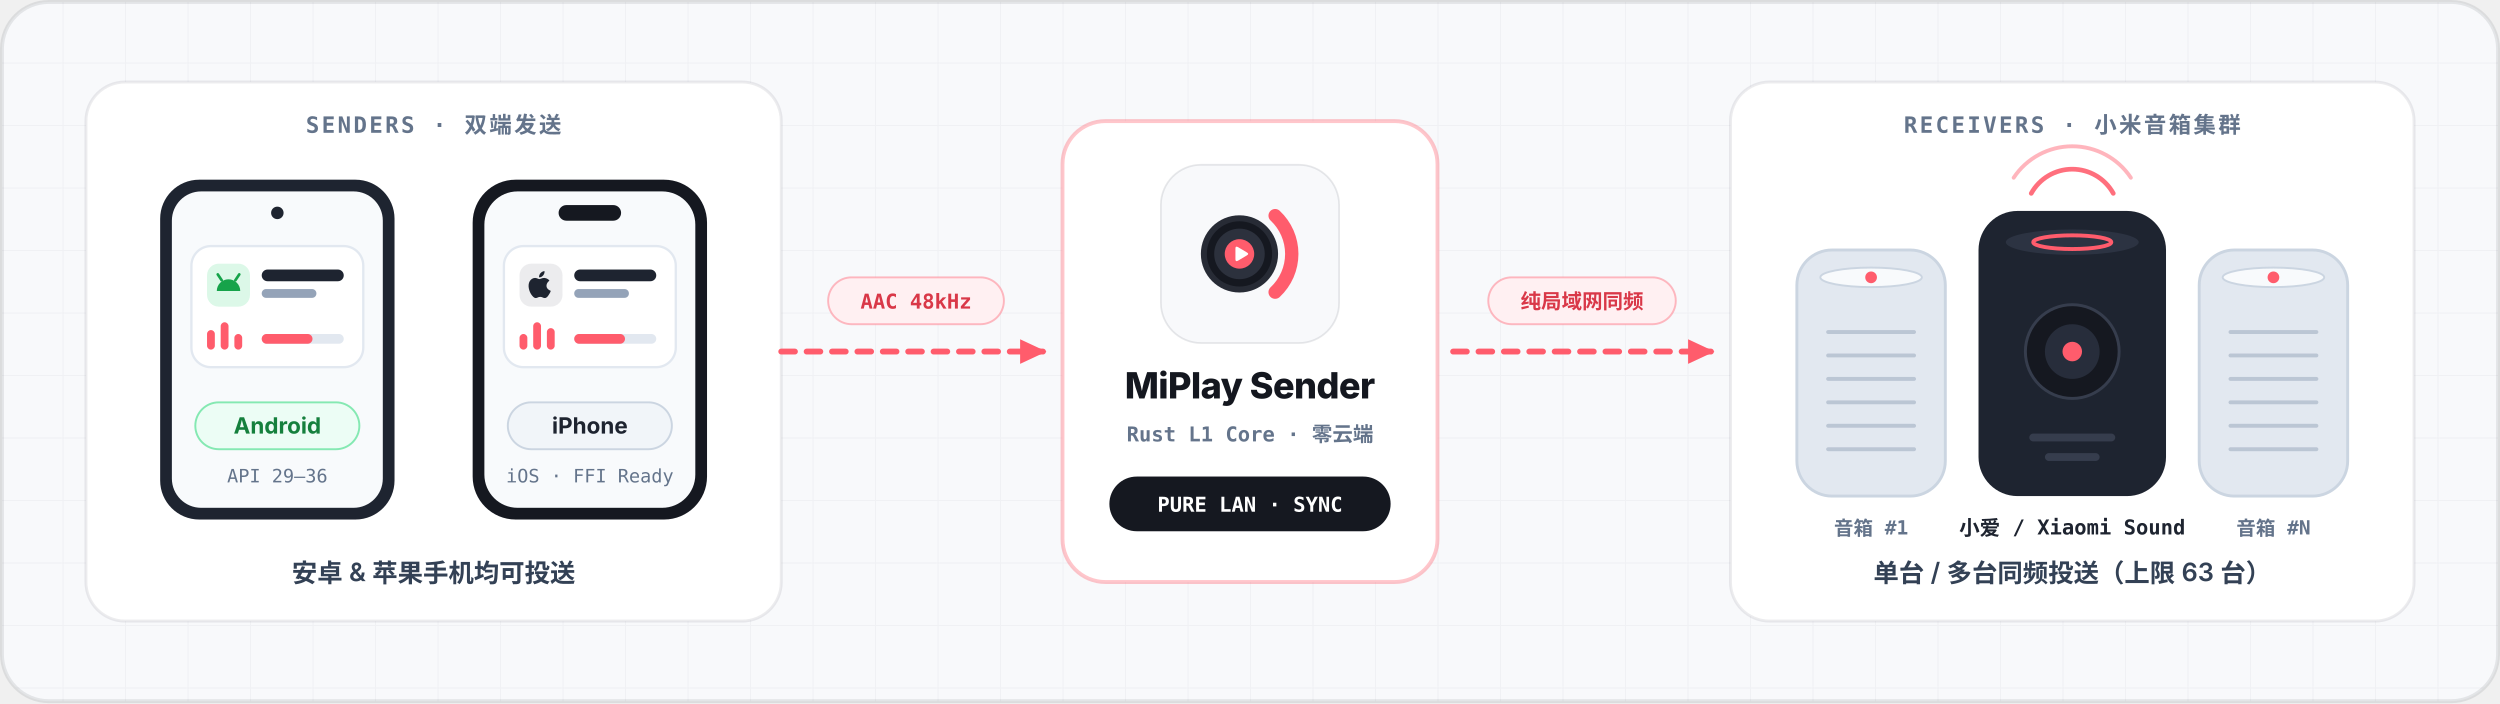
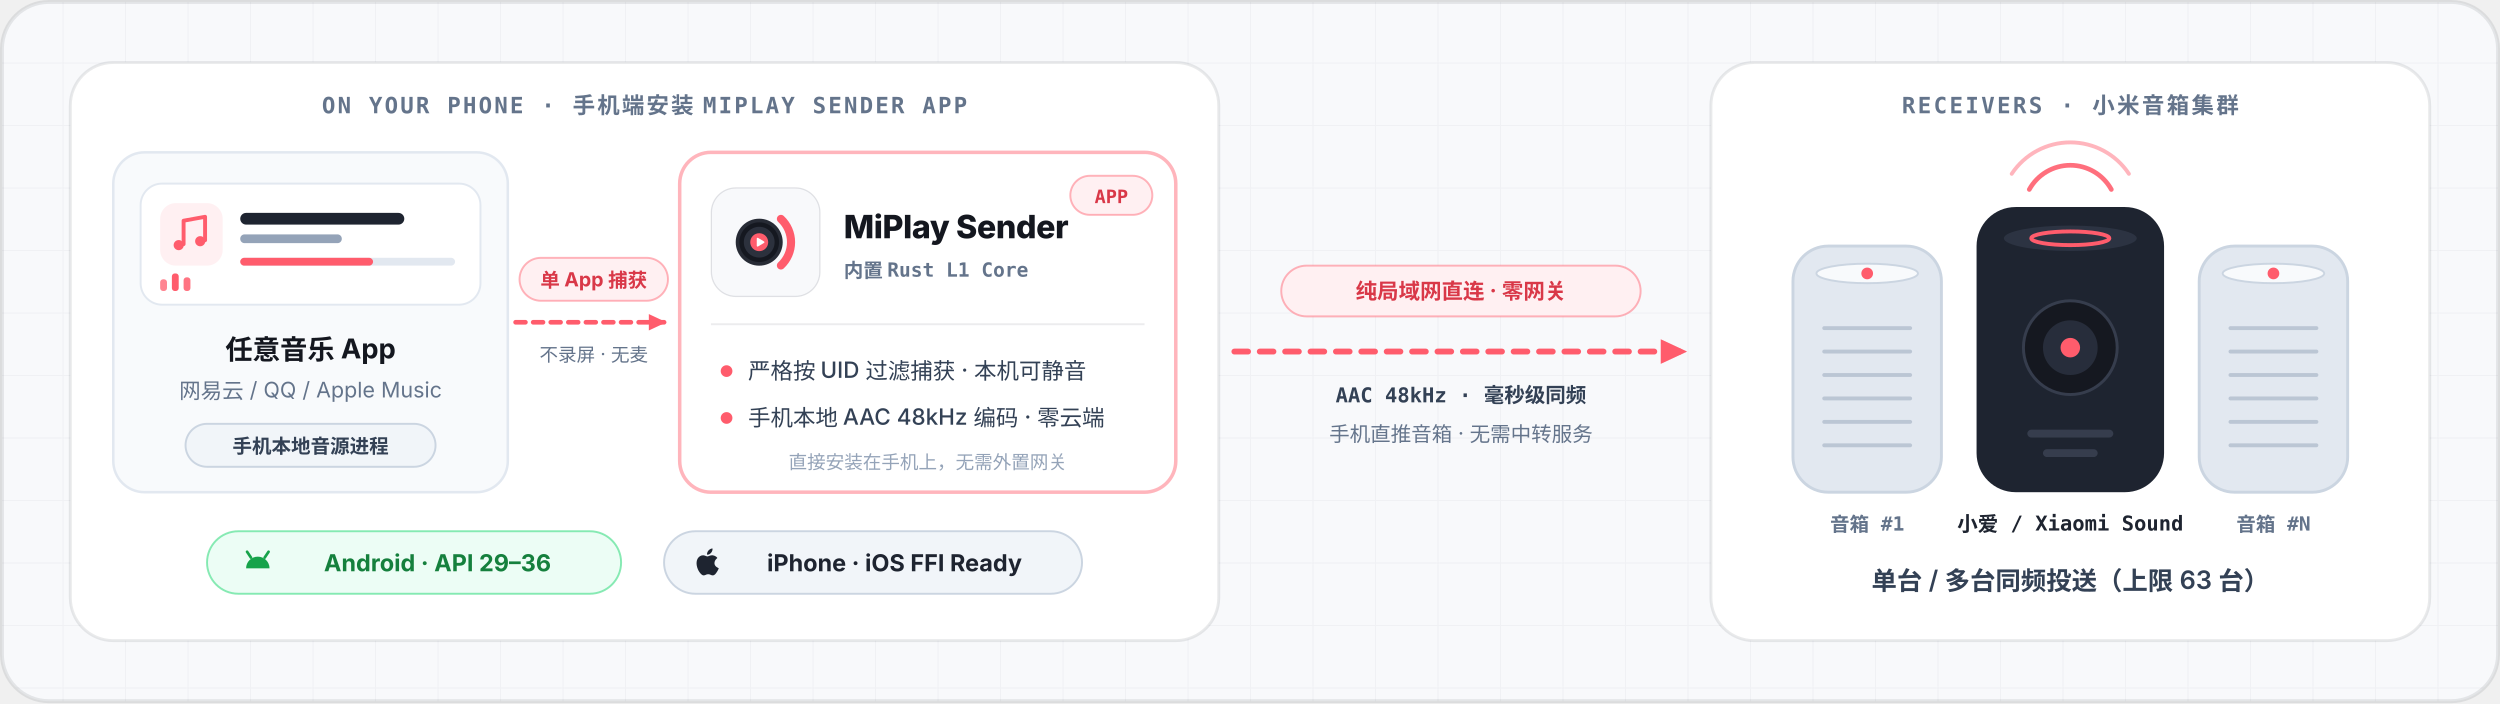
<svg xmlns="http://www.w3.org/2000/svg" viewBox="0 0 1280 360" width="1280" height="360" role="img" aria-labelledby="hb-light-title hb-light-desc">
  <defs>
    <pattern id="hb-grid-l" width="32" height="32" patternUnits="userSpaceOnUse">
      <path d="M 32 0 L 0 0 0 32" fill="none" stroke="#0F172A" stroke-opacity="0.035" stroke-width="1" />
    </pattern>
    <marker id="hb-arr-l" viewBox="0 0 10 10" refX="7.5" refY="5" markerWidth="6" markerHeight="6" orient="auto">
+       <path d="M 1 1.5 L 8.5 5 L 1 8.5 Z" fill="#FF5C6C" />
+     </marker>
+     <marker id="hb-arr-sm-l" viewBox="0 0 10 10" refX="7.5" refY="5" markerWidth="5" markerHeight="5" orient="auto">
      <path d="M 1 1.5 L 8.5 5 L 1 8.5 Z" fill="#FF5C6C" />
    </marker>
    <style>
      .sans { font-family: -apple-system, BlinkMacSystemFont, "SF Pro Display", "PingFang SC", "Hiragino Sans GB", "Segoe UI", sans-serif; }
      .mono { font-family: "SF Mono", ui-monospace, Menlo, Consolas, monospace; }
    </style>
  </defs>
  <rect x="1" y="1" width="1278" height="358" rx="24" fill="#F8F9FB" stroke="#0F172A" stroke-opacity="0.09" stroke-width="2" />
  <rect x="1" y="1" width="1278" height="358" rx="24" fill="url(#hb-grid-l)" />
-   <rect x="44" y="42" width="356" height="276" rx="20" fill="#FFFFFF" stroke="#0F172A" stroke-opacity="0.08" stroke-width="1.5" />
-   <text x="222" y="68" text-anchor="middle" class="mono" font-size="11.5" font-weight="700" fill="#64748B" letter-spacing="1.2">SENDERS · 双端发送</text>
-   <g transform="translate(82, 92)">
-     <rect x="0" y="0" width="120" height="174" rx="20" fill="#1E2430" />
-     <rect x="6" y="6" width="108" height="162" rx="15" fill="#F8FAFC" />
-     <circle cx="60" cy="17" r="3.2" fill="#1E2430" />
-     <rect x="16" y="34" width="88" height="62" rx="10" fill="#FFFFFF" stroke="#E2E8F0" stroke-width="1.2" />
-     <rect x="24" y="43" width="22" height="22" rx="6" fill="#3DDC84" fill-opacity="0.18" />
-     <path d="M 29 57 A 6 6 0 0 1 41 57 Z" fill="#16A34A" />
-     <line x1="31.5" y1="51.5" x2="29.5" y2="48.5" stroke="#16A34A" stroke-width="1.4" stroke-linecap="round" />
-     <line x1="38.5" y1="51.5" x2="40.5" y2="48.5" stroke="#16A34A" stroke-width="1.4" stroke-linecap="round" />
-     <rect x="52" y="46" width="42" height="6" rx="3" fill="#1E2430" />
-     <rect x="52" y="56" width="28" height="4.5" rx="2.2" fill="#94A3B8" />
-     <rect x="24" y="77" width="4" height="10" rx="2" fill="#FF5C6C" />
-     <rect x="31" y="73" width="4" height="14" rx="2" fill="#FF5C6C" />
-     <rect x="38" y="79" width="4" height="8" rx="2" fill="#FF5C6C" />
-     <rect x="52" y="79" width="42" height="5" rx="2.5" fill="#E2E8F0" />
-     <rect x="52" y="79" width="26" height="5" rx="2.5" fill="#FF5C6C" />
-     <rect x="18" y="114" width="84" height="24" rx="12" fill="#ECFDF5" stroke="#3DDC84" stroke-opacity="0.6" stroke-width="1" />
-     <text x="60" y="130" text-anchor="middle" class="sans" font-size="11.5" font-weight="700" fill="#15803D">Android</text>
-     <text x="60" y="155" text-anchor="middle" class="mono" font-size="9.5" fill="#64748B">API 29–36</text>
+   <rect x="36" y="32" width="588" height="296" rx="22" fill="#FFFFFF" stroke="#0F172A" stroke-opacity="0.09" stroke-width="1.5" />
+   <text x="330" y="58" text-anchor="middle" class="mono" font-size="11.5" font-weight="700" fill="#64748B" letter-spacing="1.1">ON YOUR PHONE · 手机端安装 MIPLAY SENDER APP</text>
+   <g transform="translate(58, 78)">
+     <rect x="0" y="0" width="202" height="174" rx="16" fill="#F8FAFC" stroke="#E2E8F0" stroke-width="1.3" />
+     <rect x="14" y="16" width="174" height="62" rx="11" fill="#FFFFFF" stroke="#E2E8F0" stroke-width="1" />
+     <rect x="24" y="26" width="32" height="32" rx="8" fill="#FFF0F2" />
+     <path d="M 36 47 L 36 35 L 47 33 L 47 45" fill="none" stroke="#FF5C6C" stroke-width="2" stroke-linecap="round" stroke-linejoin="round" />
+     <circle cx="33.5" cy="47.5" r="2.6" fill="#FF5C6C" />
+     <circle cx="44.5" cy="45.5" r="2.6" fill="#FF5C6C" />
+     <rect x="65" y="31" width="84" height="6" rx="3" fill="#1E2430" />
+     <rect x="65" y="42" width="52" height="4.5" rx="2.2" fill="#94A3B8" />
+     <rect x="65" y="54" width="110" height="4" rx="2" fill="#E2E8F0" />
+     <rect x="65" y="54" width="68" height="4" rx="2" fill="#FF5C6C" />
+     <rect x="24" y="65" width="3.5" height="6" rx="1.5" fill="#FF5C6C" opacity="0.75" />
+     <rect x="30" y="62" width="3.5" height="9" rx="1.5" fill="#FF5C6C" />
+     <rect x="36" y="64" width="3.5" height="7" rx="1.5" fill="#FF5C6C" opacity="0.85" />
+     <text x="101" y="106" text-anchor="middle" class="sans" font-size="14" font-weight="700" fill="#14171F">任意音乐 App</text>
+     <text x="101" y="126" text-anchor="middle" class="sans" font-size="11" fill="#64748B">网易云 / QQ / Apple Music</text>
+     <rect x="37" y="139" width="128" height="22" rx="11" fill="#F1F5F9" stroke="#CBD5E1" stroke-width="1" />
+     <text x="101" y="154" text-anchor="middle" class="mono" font-size="10" font-weight="600" fill="#334155">手机本地音源进程</text>
  </g>
-   <g transform="translate(242, 92)">
-     <rect x="0" y="0" width="120" height="174" rx="22" fill="#151820" />
-     <rect x="6" y="6" width="108" height="162" rx="17" fill="#F8FAFC" />
-     <rect x="44" y="13" width="32" height="8" rx="4" fill="#151820" />
-     <rect x="16" y="34" width="88" height="62" rx="10" fill="#FFFFFF" stroke="#E2E8F0" stroke-width="1.2" />
-     <rect x="24" y="43" width="22" height="22" rx="6" fill="#0F172A" fill-opacity="0.08" />
-     <path d="M 37.8 54.4 C 37.8 52.7 39.2 51.8 39.3 51.7 C 38.5 50.5 37.2 50.4 36.8 50.3 C 35.7 50.2 34.7 50.9 34.2 50.9 C 33.7 50.9 32.8 50.3 32.0 50.3 C 30.8 50.3 29.8 51.0 29.2 52.0 C 28.0 54.1 28.9 57.2 30.1 58.9 C 30.7 59.7 31.4 60.6 32.3 60.6 C 33.2 60.6 33.5 60.0 34.6 60.0 C 35.7 60.0 36.0 60.6 36.9 60.6 C 37.9 60.6 38.5 59.7 39.0 58.9 C 39.7 57.9 40.0 57.0 40.0 56.9 C 39.9 56.9 37.8 56.1 37.8 54.4 Z" fill="#1E2430" />
-     <path d="M 36.1 49.0 C 36.6 48.4 36.9 47.6 36.8 46.8 C 36.1 46.8 35.2 47.3 34.7 47.9 C 34.3 48.4 33.9 49.2 34.0 50.0 C 34.8 50.1 35.6 49.6 36.1 49.0 Z" fill="#1E2430" />
-     <rect x="52" y="46" width="42" height="6" rx="3" fill="#1E2430" />
-     <rect x="52" y="56" width="28" height="4.5" rx="2.2" fill="#94A3B8" />
-     <rect x="24" y="79" width="4" height="8" rx="2" fill="#FF5C6C" />
-     <rect x="31" y="73" width="4" height="14" rx="2" fill="#FF5C6C" />
-     <rect x="38" y="76" width="4" height="11" rx="2" fill="#FF5C6C" />
-     <rect x="52" y="79" width="42" height="5" rx="2.5" fill="#E2E8F0" />
-     <rect x="52" y="79" width="26" height="5" rx="2.5" fill="#FF5C6C" />
-     <rect x="18" y="114" width="84" height="24" rx="12" fill="#F1F5F9" stroke="#CBD5E1" stroke-width="1" />
-     <text x="60" y="130" text-anchor="middle" class="sans" font-size="11.5" font-weight="700" fill="#1E2430">iPhone</text>
-     <text x="60" y="155" text-anchor="middle" class="mono" font-size="9.5" fill="#64748B">iOS · FFI Ready</text>
-   </g>
-   <text x="222" y="298" text-anchor="middle" class="sans" font-size="13" font-weight="600" fill="#334155">安卓 &amp; 苹果手机均可投送</text>
-   <path d="M 400 180 L 534 180" fill="none" stroke="#FF5C6C" stroke-width="3" stroke-dasharray="7 6" stroke-linecap="round" marker-end="url(#hb-arr-l)" />
-   <rect x="424" y="142" width="90" height="24" rx="12" fill="#FFF0F2" stroke="#FF5C6C" stroke-opacity="0.4" stroke-width="1" />
-   <text x="469" y="158" text-anchor="middle" class="mono" font-size="10.5" font-weight="700" fill="#D93848">AAC 48kHz</text>
-   <path d="M 744 180 L 876 180" fill="none" stroke="#FF5C6C" stroke-width="3" stroke-dasharray="7 6" stroke-linecap="round" marker-end="url(#hb-arr-l)" />
-   <rect x="762" y="142" width="96" height="24" rx="12" fill="#FFF0F2" stroke="#FF5C6C" stroke-opacity="0.4" stroke-width="1" />
-   <text x="810" y="158" text-anchor="middle" class="mono" font-size="10.5" font-weight="700" fill="#D93848">纯局域网同频</text>
-   <g transform="translate(544, 62)">
-     <rect x="0" y="0" width="192" height="236" rx="22" fill="#FFFFFF" stroke="#FF5C6C" stroke-opacity="0.35" stroke-width="2" />
-     <g transform="translate(50, 22) scale(0.1796875)">
-       <rect x="2" y="2" width="508" height="508" rx="115" fill="#F8F9FB" stroke="#0F172A" stroke-opacity="0.10" stroke-width="5" />
+   <path d="M 264 165 L 340 165" fill="none" stroke="#FF5C6C" stroke-width="2.4" stroke-dasharray="5 4" stroke-linecap="round" marker-end="url(#hb-arr-sm-l)" />
+   <rect x="266" y="132" width="76" height="22" rx="11" fill="#FFF0F2" stroke="#FF5C6C" stroke-opacity="0.45" stroke-width="1" />
+   <text x="304" y="147" text-anchor="middle" class="sans" font-size="10" font-weight="700" fill="#D93848">单 App 捕获</text>
+   <text x="304" y="185" text-anchor="middle" class="sans" font-size="9.5" fill="#64748B">不录屏 · 无麦</text>
+   <g transform="translate(348, 78)">
+     <rect x="0" y="0" width="254" height="174" rx="16" fill="#FFFFFF" stroke="#FF5C6C" stroke-opacity="0.45" stroke-width="1.8" />
+     <rect x="200" y="12" width="42" height="20" rx="10" fill="#FFF0F2" stroke="#FF5C6C" stroke-opacity="0.45" stroke-width="1" />
+     <text x="221" y="26" text-anchor="middle" class="mono" font-size="9.5" font-weight="700" fill="#D93848">APP</text>
+     <g transform="translate(16, 18) scale(0.109375)">
+       <rect x="2" y="2" width="508" height="508" rx="115" fill="#F8F9FB" stroke="#0F172A" stroke-opacity="0.12" stroke-width="6" />
      <circle cx="226" cy="256" r="110" fill="#272B35" />
      <circle cx="226" cy="256" r="93" fill="#151820" />
      <circle cx="226" cy="256" r="72" fill="#2C313D" />
      <circle cx="226" cy="256" r="42" fill="#FF5C6C" />
      <path d="M 214.5 240.5 L 214.5 271.5 Q 214.5 279.5 222.0 275.2 L 247.0 260.3 Q 254.5 256 247.0 251.7 L 222.0 236.8 Q 214.5 232.5 214.5 240.5 Z" fill="#FFFFFF" />
      <path d="M 327.6 147.0 A 149 149 0 0 1 327.6 365.0" fill="none" stroke="#FF5C6C" stroke-width="38" stroke-linecap="round" />
    </g>
-     <text x="96" y="142" text-anchor="middle" class="sans" font-size="18.5" font-weight="800" fill="#14171F" letter-spacing="-0.3">MiPlay Sender</text>
-     <text x="96" y="164" text-anchor="middle" class="mono" font-size="10.5" font-weight="600" fill="#64748B">Rust L1 Core · 零云端</text>
-     <rect x="24" y="182" width="144" height="28" rx="14" fill="#151820" />
-     <text x="96" y="200" text-anchor="middle" class="mono" font-size="10.5" font-weight="700" fill="#FFFFFF">PURE LAN · SYNC</text>
+     <text x="84" y="44" class="sans" font-size="16.5" font-weight="800" fill="#14171F" letter-spacing="-0.2">MiPlay Sender</text>
+     <text x="84" y="64" class="mono" font-size="10" font-weight="600" fill="#64748B">内置 Rust L1 Core</text>
+     <line x1="16" y1="88" x2="238" y2="88" stroke="#0F172A" stroke-opacity="0.08" stroke-width="1" />
+     <circle cx="24" cy="112" r="3" fill="#FF5C6C" />
+     <text x="35" y="116" class="sans" font-size="11.5" font-weight="500" fill="#334155">严格按 UID 过滤捕获 · 本机可静音</text>
+     <circle cx="24" cy="136" r="3" fill="#FF5C6C" />
+     <text x="35" y="140" class="sans" font-size="11.5" font-weight="500" fill="#334155">手机本地 AAC 48kHz 编码 · 零云端</text>
+     <text x="127" y="162" text-anchor="middle" class="mono" font-size="9.5" fill="#94A3B8">直接安装在手机上，无需外置网关</text>
  </g>
-   <rect x="886" y="42" width="350" height="276" rx="20" fill="#FFFFFF" stroke="#0F172A" stroke-opacity="0.08" stroke-width="1.5" />
-   <text x="1061" y="68" text-anchor="middle" class="mono" font-size="11.5" font-weight="700" fill="#64748B" letter-spacing="1.2">RECEIVERS · 小米音箱集群</text>
-   <g transform="translate(920, 128)">
+   <g transform="translate(106, 272)">
+     <rect x="0" y="0" width="212" height="32" rx="16" fill="#ECFDF5" stroke="#3DDC84" stroke-opacity="0.6" stroke-width="1" />
+     <path d="M 20 19 A 6 6 0 0 1 32 19 Z" fill="#16A34A" />
+     <line x1="22.5" y1="13.5" x2="20.5" y2="10.5" stroke="#16A34A" stroke-width="1.4" stroke-linecap="round" />
+     <line x1="29.5" y1="13.5" x2="31.5" y2="10.5" stroke="#16A34A" stroke-width="1.4" stroke-linecap="round" />
+     <text x="118" y="20.5" text-anchor="middle" class="sans" font-size="12" font-weight="700" fill="#15803D">Android · API 29–36</text>
+     <rect x="234" y="0" width="214" height="32" rx="16" fill="#F1F5F9" stroke="#CBD5E1" stroke-width="1" />
+     <path d="M 259.8 16.4 C 259.8 14.7 261.2 13.8 261.3 13.7 C 260.5 12.5 259.2 12.4 258.8 12.3 C 257.7 12.2 256.7 12.9 256.2 12.9 C 255.7 12.9 254.8 12.3 254.0 12.3 C 252.8 12.3 251.8 13.0 251.2 14.0 C 250.0 16.1 250.9 19.2 252.1 20.9 C 252.7 21.7 253.4 22.6 254.3 22.6 C 255.2 22.6 255.5 22.0 256.6 22.0 C 257.7 22.0 258.0 22.6 258.9 22.6 C 259.9 22.6 260.5 21.7 261.0 20.9 C 261.7 19.9 262.0 19.0 262.0 18.9 C 261.9 18.9 259.8 18.1 259.8 16.4 Z" fill="#1E2430" />
+     <path d="M 258.1 11.0 C 258.6 10.4 258.9 9.6 258.8 8.8 C 258.1 8.8 257.2 9.3 256.7 9.9 C 256.3 10.4 255.9 11.2 256.0 12.0 C 256.8 12.1 257.6 11.6 258.1 11.0 Z" fill="#1E2430" />
+     <text x="352" y="20.5" text-anchor="middle" class="sans" font-size="12" font-weight="700" fill="#1E2430">iPhone · iOS FFI Ready</text>
+   </g>
+   <path d="M 632 180 L 862 180" fill="none" stroke="#FF5C6C" stroke-width="3" stroke-dasharray="7 6" stroke-linecap="round" marker-end="url(#hb-arr-l)" />
+   <rect x="656" y="136" width="184" height="26" rx="13" fill="#FFF0F2" stroke="#FF5C6C" stroke-opacity="0.45" stroke-width="1" />
+   <text x="748" y="153" text-anchor="middle" class="sans" font-size="11" font-weight="700" fill="#D93848">纯局域网直连 · 零网关</text>
+   <text x="748" y="206" text-anchor="middle" class="mono" font-size="10.5" font-weight="600" fill="#334155">AAC 48kHz · 毫秒级同频</text>
+   <text x="748" y="226" text-anchor="middle" class="sans" font-size="10.5" fill="#64748B">手机直推音箱 · 无需中转服务</text>
+   <rect x="876" y="32" width="368" height="296" rx="22" fill="#FFFFFF" stroke="#0F172A" stroke-opacity="0.09" stroke-width="1.5" />
+   <text x="1060" y="58" text-anchor="middle" class="mono" font-size="11.5" font-weight="700" fill="#64748B" letter-spacing="1.2">RECEIVERS · 小米音箱集群</text>
+   <g transform="translate(918, 126)">
    <rect x="0" y="0" width="76" height="126" rx="18" fill="#E2E8F0" stroke="#CBD5E1" stroke-width="1.5" />
    <ellipse cx="38" cy="14" rx="26" ry="5" fill="#F8FAFC" stroke="#CBD5E1" stroke-width="1" />
    <circle cx="38" cy="14" r="3" fill="#FF5C6C" />
    <line x1="16" y1="42" x2="60" y2="42" stroke="#94A3B8" stroke-width="2" stroke-linecap="round" opacity="0.5" />
    <line x1="16" y1="54" x2="60" y2="54" stroke="#94A3B8" stroke-width="2" stroke-linecap="round" opacity="0.5" />
    <line x1="16" y1="66" x2="60" y2="66" stroke="#94A3B8" stroke-width="2" stroke-linecap="round" opacity="0.5" />
    <line x1="16" y1="78" x2="60" y2="78" stroke="#94A3B8" stroke-width="2" stroke-linecap="round" opacity="0.5" />
    <line x1="16" y1="90" x2="60" y2="90" stroke="#94A3B8" stroke-width="2" stroke-linecap="round" opacity="0.5" />
    <line x1="16" y1="102" x2="60" y2="102" stroke="#94A3B8" stroke-width="2" stroke-linecap="round" opacity="0.5" />
    <text x="38" y="146" text-anchor="middle" class="mono" font-size="10" font-weight="600" fill="#64748B">音箱 #1</text>
  </g>
-   <g transform="translate(1013, 108)">
+   <g transform="translate(1012, 106)">
    <rect x="0" y="0" width="96" height="146" rx="20" fill="#1E2430" />
    <ellipse cx="48" cy="16" rx="34" ry="6.5" fill="#2C3342" />
    <ellipse cx="48" cy="16" rx="20" ry="3.5" fill="none" stroke="#FF5C6C" stroke-width="2" />
    <circle cx="48" cy="72" r="24" fill="#151820" stroke="#363D4D" stroke-width="1.5" />
    <circle cx="48" cy="72" r="14" fill="#272D3B" />
    <circle cx="48" cy="72" r="5" fill="#FF5C6C" />
    <rect x="26" y="114" width="44" height="4" rx="2" fill="#363D4D" />
    <rect x="34" y="124" width="28" height="4" rx="2" fill="#363D4D" />
    <text x="48" y="166" text-anchor="middle" class="mono" font-size="10.5" font-weight="700" fill="#1E2430">小爱 / Xiaomi Sound</text>
  </g>
-   <g transform="translate(1126, 128)">
+   <g transform="translate(1126, 126)">
    <rect x="0" y="0" width="76" height="126" rx="18" fill="#E2E8F0" stroke="#CBD5E1" stroke-width="1.5" />
    <ellipse cx="38" cy="14" rx="26" ry="5" fill="#F8FAFC" stroke="#CBD5E1" stroke-width="1" />
    <circle cx="38" cy="14" r="3" fill="#FF5C6C" />
    <line x1="16" y1="42" x2="60" y2="42" stroke="#94A3B8" stroke-width="2" stroke-linecap="round" opacity="0.5" />
    <line x1="16" y1="54" x2="60" y2="54" stroke="#94A3B8" stroke-width="2" stroke-linecap="round" opacity="0.5" />
    <line x1="16" y1="66" x2="60" y2="66" stroke="#94A3B8" stroke-width="2" stroke-linecap="round" opacity="0.5" />
    <line x1="16" y1="78" x2="60" y2="78" stroke="#94A3B8" stroke-width="2" stroke-linecap="round" opacity="0.5" />
    <line x1="16" y1="90" x2="60" y2="90" stroke="#94A3B8" stroke-width="2" stroke-linecap="round" opacity="0.5" />
    <line x1="16" y1="102" x2="60" y2="102" stroke="#94A3B8" stroke-width="2" stroke-linecap="round" opacity="0.5" />
    <text x="38" y="146" text-anchor="middle" class="mono" font-size="10" font-weight="600" fill="#64748B">音箱 #N</text>
  </g>
-   <path d="M 1040 99 A 24 24 0 0 1 1082 99" fill="none" stroke="#FF5C6C" stroke-width="2.4" stroke-linecap="round" opacity="0.88" />
-   <path d="M 1031 91 A 36 36 0 0 1 1091 91" fill="none" stroke="#FF5C6C" stroke-width="2" stroke-linecap="round" opacity="0.45" />
-   <text x="1061" y="298" text-anchor="middle" class="sans" font-size="13" font-weight="600" fill="#334155">单台 / 多台同频投送（上限 63 台）</text>
+   <path d="M 1039 97 A 24 24 0 0 1 1081 97" fill="none" stroke="#FF5C6C" stroke-width="2.4" stroke-linecap="round" opacity="0.88" />
+   <path d="M 1030 89 A 36 36 0 0 1 1090 89" fill="none" stroke="#FF5C6C" stroke-width="2" stroke-linecap="round" opacity="0.45" />
+   <text x="1060" y="302" text-anchor="middle" class="sans" font-size="13" font-weight="600" fill="#334155">单台 / 多台同频投送（上限 63 台）</text>
</svg>
